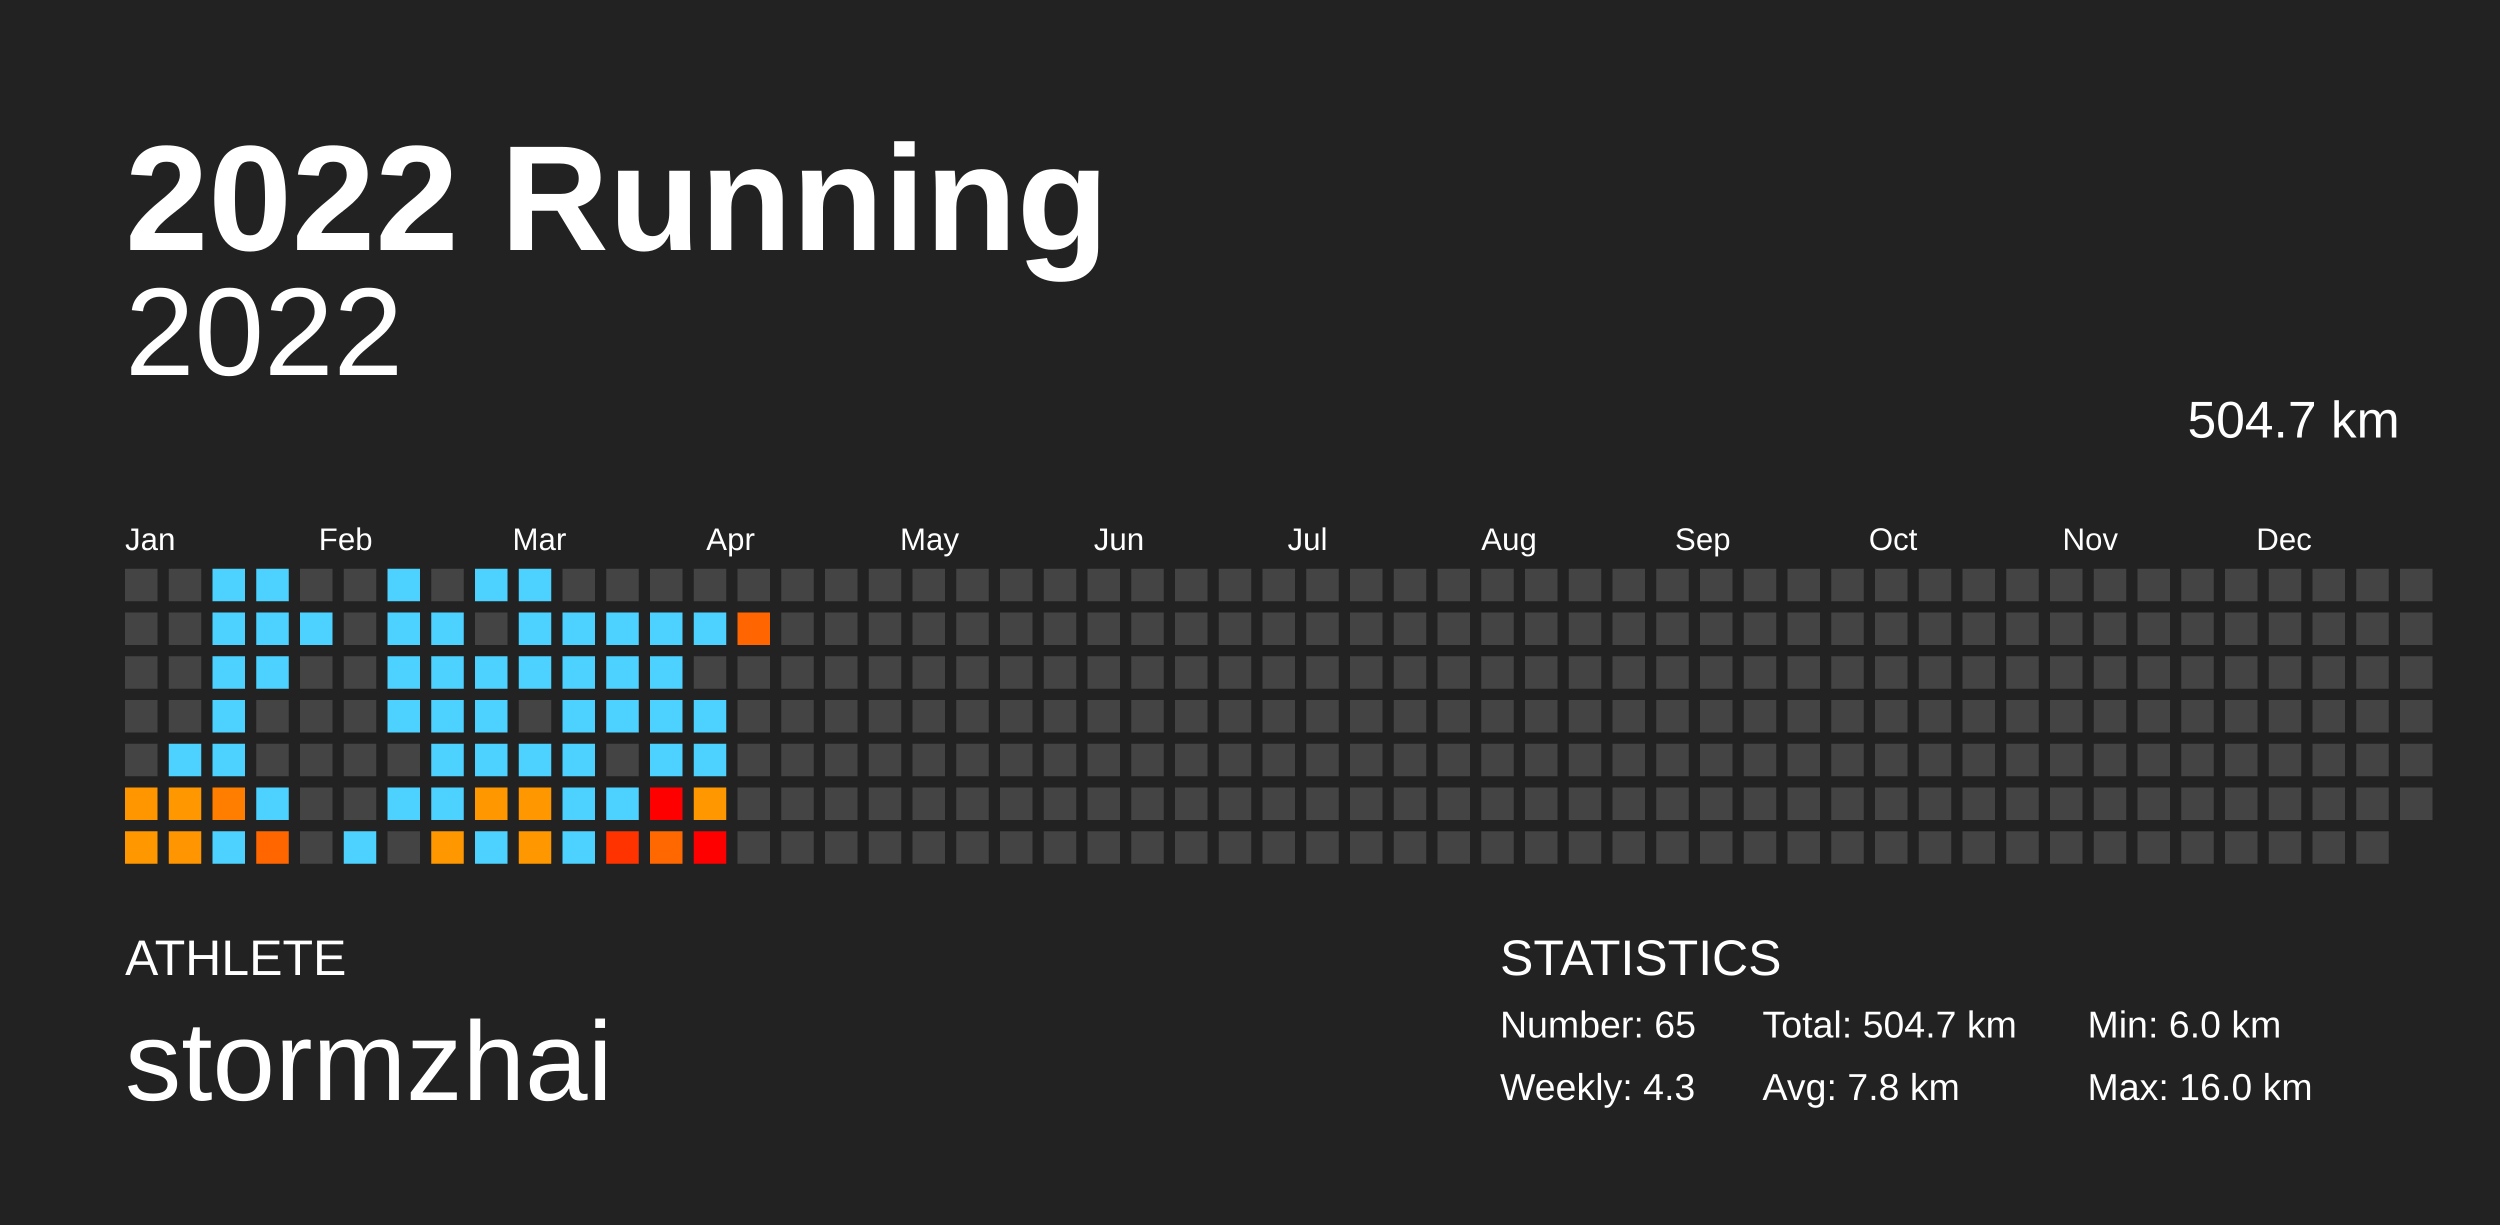
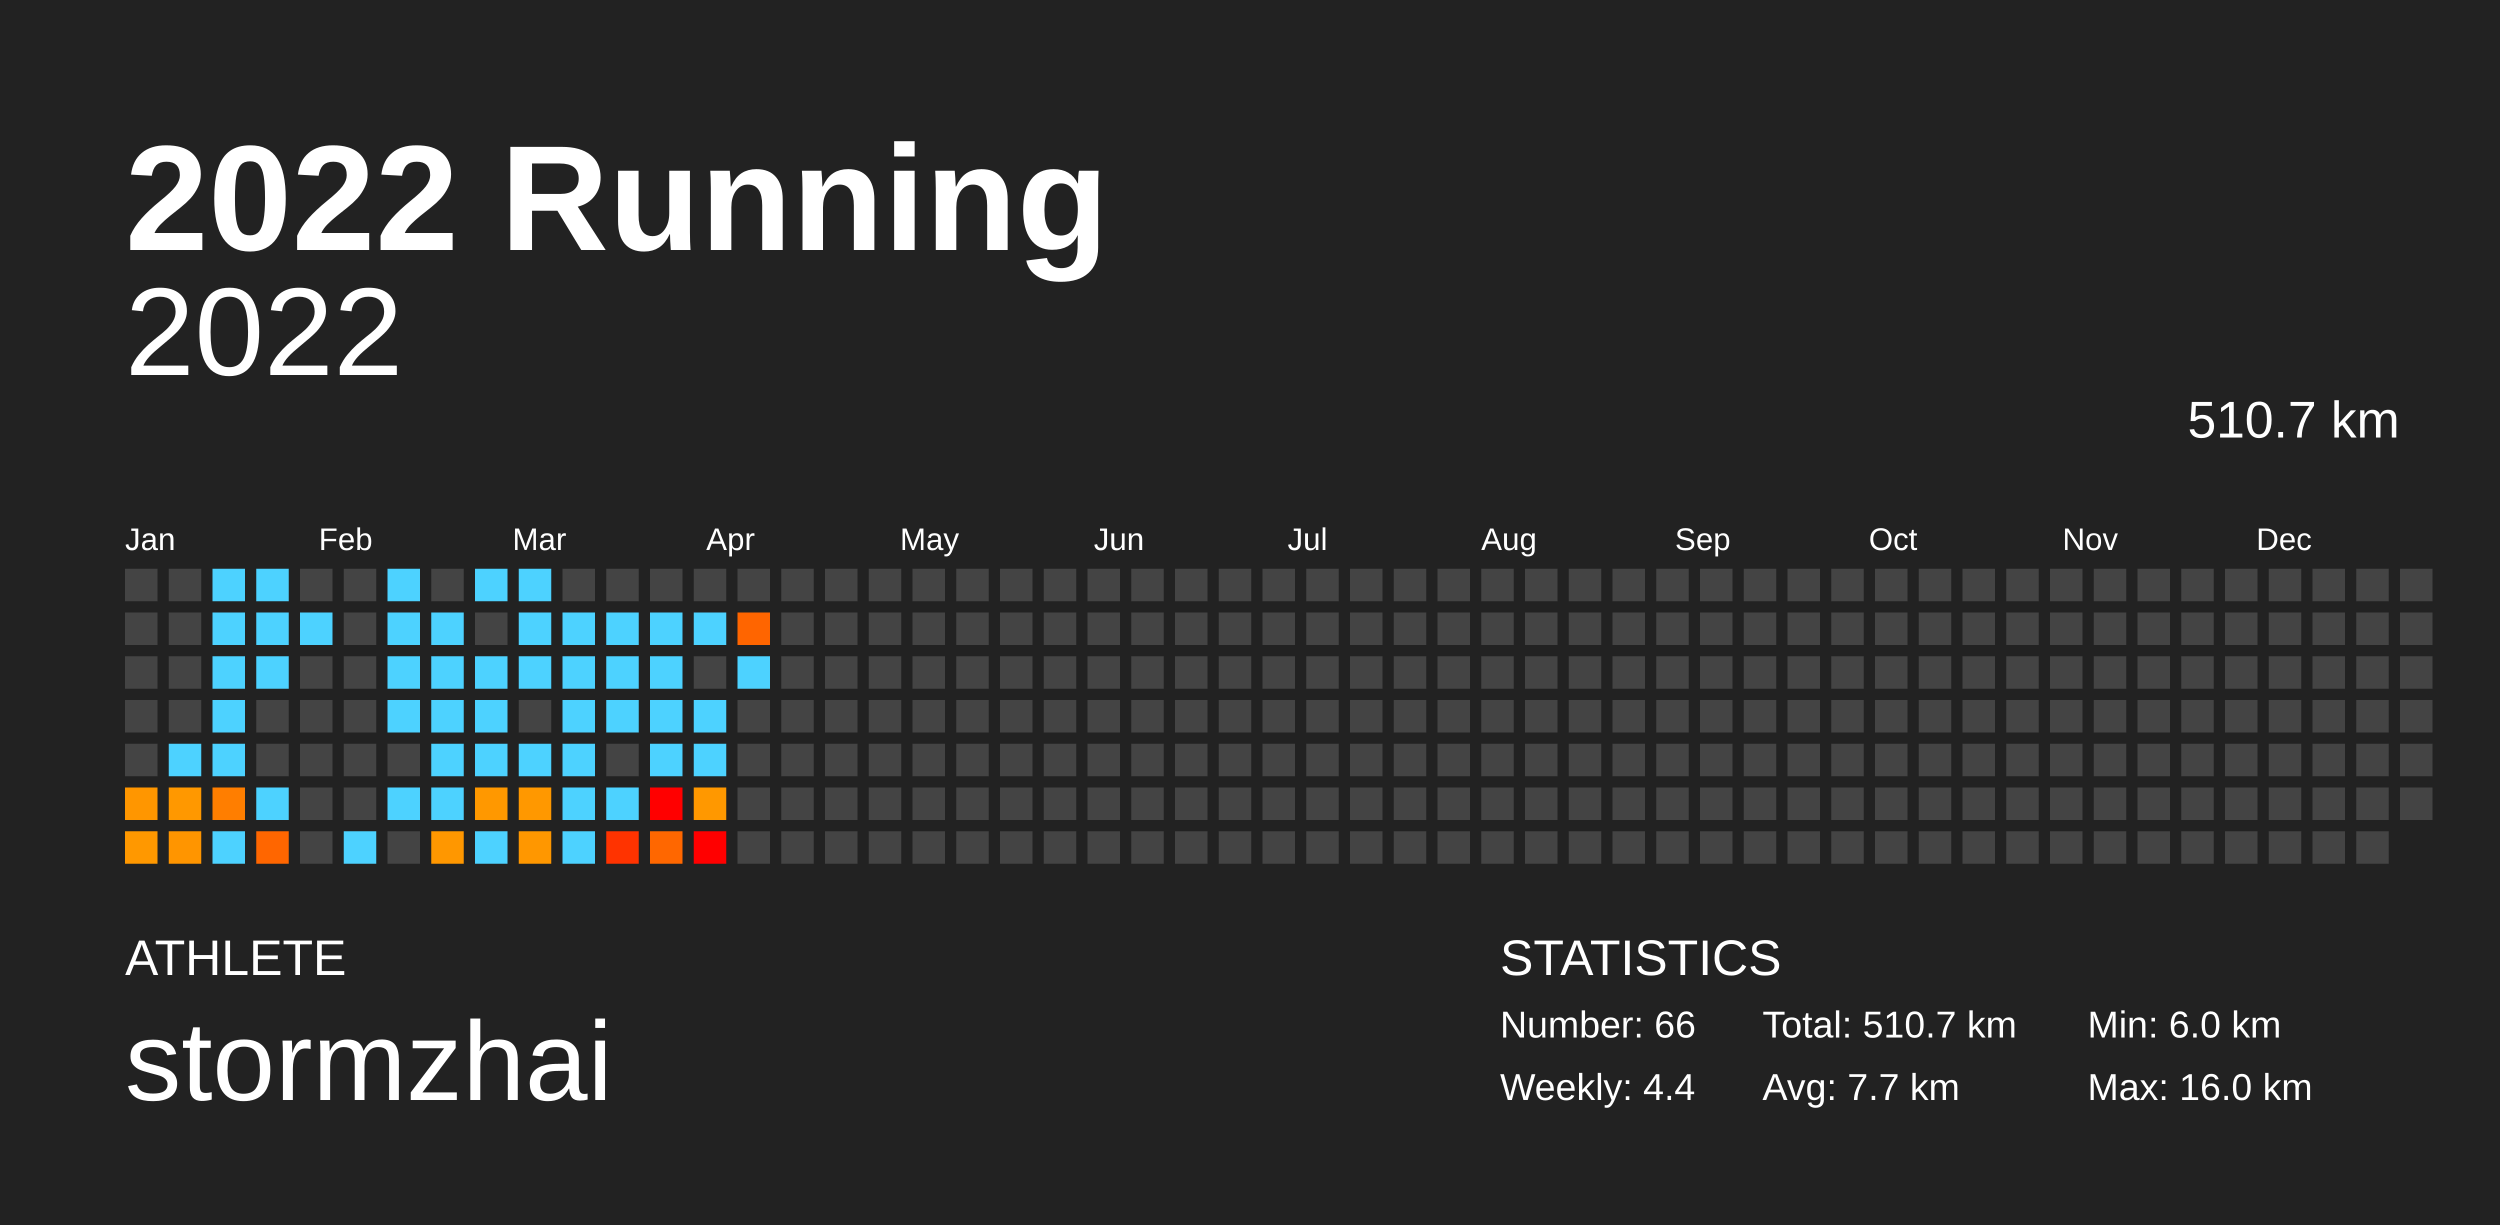
<svg xmlns="http://www.w3.org/2000/svg" baseProfile="full" height="98mm" version="1.1" viewBox="0,0,200,98" width="200mm">
  <defs />
  <rect fill="#222222" height="98" width="200" x="0" y="0" />
  <text fill="#FFFFFF" style="font-size:12px; font-family:Arial; font-weight:bold;" x="10" y="20">2022 Running</text>
  <text fill="#FFFFFF" style="font-size:4px; font-family:Arial" x="10" y="78">ATHLETE</text>
  <text fill="#FFFFFF" style="font-size:9px; font-family:Arial" x="10" y="88">stormzhai</text>
  <text fill="#FFFFFF" style="font-size:4px; font-family:Arial" x="120" y="78">STATISTICS</text>
-   <text fill="#FFFFFF" style="font-size:3px; font-family:Arial" x="120" y="83">Number: 65</text>
-   <text fill="#FFFFFF" style="font-size:3px; font-family:Arial" x="120" y="88">Weekly: 4.3</text>
-   <text fill="#FFFFFF" style="font-size:3px; font-family:Arial" x="141" y="83">Total: 504.7 km</text>
-   <text fill="#FFFFFF" style="font-size:3px; font-family:Arial" x="141" y="88">Avg: 7.8 km</text>
+   <text fill="#FFFFFF" style="font-size:3px; font-family:Arial" x="120" y="83">Number: 66</text>
+   <text fill="#FFFFFF" style="font-size:3px; font-family:Arial" x="120" y="88">Weekly: 4.4</text>
+   <text fill="#FFFFFF" style="font-size:3px; font-family:Arial" x="141" y="83">Total: 510.7 km</text>
+   <text fill="#FFFFFF" style="font-size:3px; font-family:Arial" x="141" y="88">Avg: 7.7 km</text>
  <text fill="#FFFFFF" style="font-size:3px; font-family:Arial" x="167" y="83">Min: 6.0 km</text>
  <text fill="#FFFFFF" style="font-size:3px; font-family:Arial" x="167" y="88">Max: 16.0 km</text>
  <text alignment-baseline="hanging" fill="#FFFFFF" style="font-size:10.0px; font-family:Arial;" x="10" y="30">2022</text>
-   <text alignment-baseline="hanging" fill="#FFFFFF" style="font-size:4.125px; font-family:Arial;" x="175" y="35">504.7 km</text>
+   <text alignment-baseline="hanging" fill="#FFFFFF" style="font-size:4.125px; font-family:Arial;" x="175" y="35">510.7 km</text>
  <text fill="#FFFFFF" style="font-size:2.5px; font-family:Arial" x="10.0" y="44">Jan</text>
  <text fill="#FFFFFF" style="font-size:2.5px; font-family:Arial" x="25.5" y="44">Feb</text>
  <text fill="#FFFFFF" style="font-size:2.5px; font-family:Arial" x="41.0" y="44">Mar</text>
  <text fill="#FFFFFF" style="font-size:2.5px; font-family:Arial" x="56.5" y="44">Apr</text>
  <text fill="#FFFFFF" style="font-size:2.5px; font-family:Arial" x="72.0" y="44">May</text>
  <text fill="#FFFFFF" style="font-size:2.5px; font-family:Arial" x="87.5" y="44">Jun</text>
  <text fill="#FFFFFF" style="font-size:2.5px; font-family:Arial" x="103.0" y="44">Jul</text>
  <text fill="#FFFFFF" style="font-size:2.5px; font-family:Arial" x="118.5" y="44">Aug</text>
  <text fill="#FFFFFF" style="font-size:2.5px; font-family:Arial" x="134.0" y="44">Sep</text>
  <text fill="#FFFFFF" style="font-size:2.5px; font-family:Arial" x="149.5" y="44">Oct</text>
  <text fill="#FFFFFF" style="font-size:2.5px; font-family:Arial" x="165.0" y="44">Nov</text>
  <text fill="#FFFFFF" style="font-size:2.5px; font-family:Arial" x="180.5" y="44">Dec</text>
  <rect fill="#444444" height="2.6" width="2.6" x="10.0" y="45.5" />
  <rect fill="#444444" height="2.6" width="2.6" x="10.0" y="49.0" />
  <rect fill="#444444" height="2.6" width="2.6" x="10.0" y="52.5" />
  <rect fill="#444444" height="2.6" width="2.6" x="10.0" y="56.0" />
  <rect fill="#444444" height="2.6" width="2.6" x="10.0" y="59.5" />
  <rect fill="#ff9600" height="2.6" width="2.6" x="10.0" y="63.0" />
  <rect fill="#ff9800" height="2.6" width="2.6" x="10.0" y="66.5" />
  <rect fill="#444444" height="2.6" width="2.6" x="13.5" y="45.5" />
  <rect fill="#444444" height="2.6" width="2.6" x="13.5" y="49.0" />
  <rect fill="#444444" height="2.6" width="2.6" x="13.5" y="52.5" />
  <rect fill="#444444" height="2.6" width="2.6" x="13.5" y="56.0" />
  <rect fill="#4dd2ff" height="2.6" width="2.6" x="13.5" y="59.5" />
  <rect fill="#ff9800" height="2.6" width="2.6" x="13.5" y="63.0" />
  <rect fill="#ff9500" height="2.6" width="2.6" x="13.5" y="66.5" />
  <rect fill="#4dd2ff" height="2.6" width="2.6" x="17.0" y="45.5" />
  <rect fill="#4dd2ff" height="2.6" width="2.6" x="17.0" y="49.0" />
  <rect fill="#4dd2ff" height="2.6" width="2.6" x="17.0" y="52.5" />
  <rect fill="#4dd2ff" height="2.6" width="2.6" x="17.0" y="56.0" />
  <rect fill="#4dd2ff" height="2.6" width="2.6" x="17.0" y="59.5" />
  <rect fill="#ff7e00" height="2.6" width="2.6" x="17.0" y="63.0" />
  <rect fill="#4dd2ff" height="2.6" width="2.6" x="17.0" y="66.5" />
  <rect fill="#4dd2ff" height="2.6" width="2.6" x="20.5" y="45.5" />
  <rect fill="#4dd2ff" height="2.6" width="2.6" x="20.5" y="49.0" />
  <rect fill="#4dd2ff" height="2.6" width="2.6" x="20.5" y="52.5" />
  <rect fill="#444444" height="2.6" width="2.6" x="20.5" y="56.0" />
  <rect fill="#444444" height="2.6" width="2.6" x="20.5" y="59.5" />
  <rect fill="#4dd2ff" height="2.6" width="2.6" x="20.5" y="63.0" />
  <rect fill="#ff6600" height="2.6" width="2.6" x="20.5" y="66.5" />
  <rect fill="#444444" height="2.6" width="2.6" x="24.0" y="45.5" />
  <rect fill="#4dd2ff" height="2.6" width="2.6" x="24.0" y="49.0" />
  <rect fill="#444444" height="2.6" width="2.6" x="24.0" y="52.5" />
  <rect fill="#444444" height="2.6" width="2.6" x="24.0" y="56.0" />
  <rect fill="#444444" height="2.6" width="2.6" x="24.0" y="59.5" />
  <rect fill="#444444" height="2.6" width="2.6" x="24.0" y="63.0" />
  <rect fill="#444444" height="2.6" width="2.6" x="24.0" y="66.5" />
  <rect fill="#444444" height="2.6" width="2.6" x="27.5" y="45.5" />
  <rect fill="#444444" height="2.6" width="2.6" x="27.5" y="49.0" />
  <rect fill="#444444" height="2.6" width="2.6" x="27.5" y="52.5" />
  <rect fill="#444444" height="2.6" width="2.6" x="27.5" y="56.0" />
  <rect fill="#444444" height="2.6" width="2.6" x="27.5" y="59.5" />
  <rect fill="#444444" height="2.6" width="2.6" x="27.5" y="63.0" />
  <rect fill="#4dd2ff" height="2.6" width="2.6" x="27.5" y="66.5" />
  <rect fill="#4dd2ff" height="2.6" width="2.6" x="31.0" y="45.5" />
  <rect fill="#4dd2ff" height="2.6" width="2.6" x="31.0" y="49.0" />
  <rect fill="#4dd2ff" height="2.6" width="2.6" x="31.0" y="52.5" />
  <rect fill="#4dd2ff" height="2.6" width="2.6" x="31.0" y="56.0" />
  <rect fill="#444444" height="2.6" width="2.6" x="31.0" y="59.5" />
  <rect fill="#4dd2ff" height="2.6" width="2.6" x="31.0" y="63.0" />
  <rect fill="#444444" height="2.6" width="2.6" x="31.0" y="66.5" />
  <rect fill="#444444" height="2.6" width="2.6" x="34.5" y="45.5" />
  <rect fill="#4dd2ff" height="2.6" width="2.6" x="34.5" y="49.0" />
  <rect fill="#4dd2ff" height="2.6" width="2.6" x="34.5" y="52.5" />
  <rect fill="#4dd2ff" height="2.6" width="2.6" x="34.5" y="56.0" />
  <rect fill="#4dd2ff" height="2.6" width="2.6" x="34.5" y="59.5" />
  <rect fill="#4dd2ff" height="2.6" width="2.6" x="34.5" y="63.0" />
  <rect fill="#ff9700" height="2.6" width="2.6" x="34.5" y="66.5" />
  <rect fill="#4dd2ff" height="2.6" width="2.6" x="38.0" y="45.5" />
  <rect fill="#444444" height="2.6" width="2.6" x="38.0" y="49.0" />
  <rect fill="#4dd2ff" height="2.6" width="2.6" x="38.0" y="52.5" />
  <rect fill="#4dd2ff" height="2.6" width="2.6" x="38.0" y="56.0" />
  <rect fill="#4dd2ff" height="2.6" width="2.6" x="38.0" y="59.5" />
  <rect fill="#ff9800" height="2.6" width="2.6" x="38.0" y="63.0" />
  <rect fill="#4dd2ff" height="2.6" width="2.6" x="38.0" y="66.5" />
  <rect fill="#4dd2ff" height="2.6" width="2.6" x="41.5" y="45.5" />
  <rect fill="#4dd2ff" height="2.6" width="2.6" x="41.5" y="49.0" />
  <rect fill="#4dd2ff" height="2.6" width="2.6" x="41.5" y="52.5" />
  <rect fill="#444444" height="2.6" width="2.6" x="41.5" y="56.0" />
  <rect fill="#4dd2ff" height="2.6" width="2.6" x="41.5" y="59.5" />
  <rect fill="#ff9800" height="2.6" width="2.6" x="41.5" y="63.0" />
  <rect fill="#ff9700" height="2.6" width="2.6" x="41.5" y="66.5" />
  <rect fill="#444444" height="2.6" width="2.6" x="45.0" y="45.5" />
  <rect fill="#4dd2ff" height="2.6" width="2.6" x="45.0" y="49.0" />
  <rect fill="#4dd2ff" height="2.6" width="2.6" x="45.0" y="52.5" />
  <rect fill="#4dd2ff" height="2.6" width="2.6" x="45.0" y="56.0" />
  <rect fill="#4dd2ff" height="2.6" width="2.6" x="45.0" y="59.5" />
  <rect fill="#4dd2ff" height="2.6" width="2.6" x="45.0" y="63.0" />
  <rect fill="#4dd2ff" height="2.6" width="2.6" x="45.0" y="66.5" />
  <rect fill="#444444" height="2.6" width="2.6" x="48.5" y="45.5" />
  <rect fill="#4dd2ff" height="2.6" width="2.6" x="48.5" y="49.0" />
  <rect fill="#4dd2ff" height="2.6" width="2.6" x="48.5" y="52.5" />
  <rect fill="#4dd2ff" height="2.6" width="2.6" x="48.5" y="56.0" />
  <rect fill="#444444" height="2.6" width="2.6" x="48.5" y="59.5" />
  <rect fill="#4dd2ff" height="2.6" width="2.6" x="48.5" y="63.0" />
  <rect fill="#ff3300" height="2.6" width="2.6" x="48.5" y="66.5" />
  <rect fill="#444444" height="2.6" width="2.6" x="52.0" y="45.5" />
  <rect fill="#4dd2ff" height="2.6" width="2.6" x="52.0" y="49.0" />
  <rect fill="#4dd2ff" height="2.6" width="2.6" x="52.0" y="52.5" />
  <rect fill="#4dd2ff" height="2.6" width="2.6" x="52.0" y="56.0" />
  <rect fill="#4dd2ff" height="2.6" width="2.6" x="52.0" y="59.5" />
  <rect fill="#ff0000" height="2.6" width="2.6" x="52.0" y="63.0" />
  <rect fill="#ff6700" height="2.6" width="2.6" x="52.0" y="66.5" />
  <rect fill="#444444" height="2.6" width="2.6" x="55.5" y="45.5" />
  <rect fill="#4dd2ff" height="2.6" width="2.6" x="55.5" y="49.0" />
  <rect fill="#444444" height="2.6" width="2.6" x="55.5" y="52.5" />
  <rect fill="#4dd2ff" height="2.6" width="2.6" x="55.5" y="56.0" />
  <rect fill="#4dd2ff" height="2.6" width="2.6" x="55.5" y="59.5" />
  <rect fill="#ff9800" height="2.6" width="2.6" x="55.5" y="63.0" />
  <rect fill="#ff0000" height="2.6" width="2.6" x="55.5" y="66.5" />
  <rect fill="#444444" height="2.6" width="2.6" x="59.0" y="45.5" />
  <rect fill="#ff6500" height="2.6" width="2.6" x="59.0" y="49.0" />
-   <rect fill="#444444" height="2.6" width="2.6" x="59.0" y="52.5" />
+   <rect fill="#4dd2ff" height="2.6" width="2.6" x="59.0" y="52.5" />
  <rect fill="#444444" height="2.6" width="2.6" x="59.0" y="56.0" />
  <rect fill="#444444" height="2.6" width="2.6" x="59.0" y="59.5" />
  <rect fill="#444444" height="2.6" width="2.6" x="59.0" y="63.0" />
  <rect fill="#444444" height="2.6" width="2.6" x="59.0" y="66.5" />
  <rect fill="#444444" height="2.6" width="2.6" x="62.5" y="45.5" />
  <rect fill="#444444" height="2.6" width="2.6" x="62.5" y="49.0" />
  <rect fill="#444444" height="2.6" width="2.6" x="62.5" y="52.5" />
  <rect fill="#444444" height="2.6" width="2.6" x="62.5" y="56.0" />
  <rect fill="#444444" height="2.6" width="2.6" x="62.5" y="59.5" />
  <rect fill="#444444" height="2.6" width="2.6" x="62.5" y="63.0" />
  <rect fill="#444444" height="2.6" width="2.6" x="62.5" y="66.5" />
  <rect fill="#444444" height="2.6" width="2.6" x="66.0" y="45.5" />
  <rect fill="#444444" height="2.6" width="2.6" x="66.0" y="49.0" />
  <rect fill="#444444" height="2.6" width="2.6" x="66.0" y="52.5" />
  <rect fill="#444444" height="2.6" width="2.6" x="66.0" y="56.0" />
  <rect fill="#444444" height="2.6" width="2.6" x="66.0" y="59.5" />
  <rect fill="#444444" height="2.6" width="2.6" x="66.0" y="63.0" />
  <rect fill="#444444" height="2.6" width="2.6" x="66.0" y="66.5" />
  <rect fill="#444444" height="2.6" width="2.6" x="69.5" y="45.5" />
  <rect fill="#444444" height="2.6" width="2.6" x="69.5" y="49.0" />
  <rect fill="#444444" height="2.6" width="2.6" x="69.5" y="52.5" />
  <rect fill="#444444" height="2.6" width="2.6" x="69.5" y="56.0" />
  <rect fill="#444444" height="2.6" width="2.6" x="69.5" y="59.5" />
  <rect fill="#444444" height="2.6" width="2.6" x="69.5" y="63.0" />
  <rect fill="#444444" height="2.6" width="2.6" x="69.5" y="66.5" />
  <rect fill="#444444" height="2.6" width="2.6" x="73.0" y="45.5" />
  <rect fill="#444444" height="2.6" width="2.6" x="73.0" y="49.0" />
  <rect fill="#444444" height="2.6" width="2.6" x="73.0" y="52.5" />
  <rect fill="#444444" height="2.6" width="2.6" x="73.0" y="56.0" />
  <rect fill="#444444" height="2.6" width="2.6" x="73.0" y="59.5" />
  <rect fill="#444444" height="2.6" width="2.6" x="73.0" y="63.0" />
  <rect fill="#444444" height="2.6" width="2.6" x="73.0" y="66.5" />
  <rect fill="#444444" height="2.6" width="2.6" x="76.5" y="45.5" />
  <rect fill="#444444" height="2.6" width="2.6" x="76.5" y="49.0" />
  <rect fill="#444444" height="2.6" width="2.6" x="76.5" y="52.5" />
  <rect fill="#444444" height="2.6" width="2.6" x="76.5" y="56.0" />
  <rect fill="#444444" height="2.6" width="2.6" x="76.5" y="59.5" />
  <rect fill="#444444" height="2.6" width="2.6" x="76.5" y="63.0" />
  <rect fill="#444444" height="2.6" width="2.6" x="76.5" y="66.5" />
  <rect fill="#444444" height="2.6" width="2.6" x="80.0" y="45.5" />
  <rect fill="#444444" height="2.6" width="2.6" x="80.0" y="49.0" />
  <rect fill="#444444" height="2.6" width="2.6" x="80.0" y="52.5" />
  <rect fill="#444444" height="2.6" width="2.6" x="80.0" y="56.0" />
  <rect fill="#444444" height="2.6" width="2.6" x="80.0" y="59.5" />
  <rect fill="#444444" height="2.6" width="2.6" x="80.0" y="63.0" />
  <rect fill="#444444" height="2.6" width="2.6" x="80.0" y="66.5" />
  <rect fill="#444444" height="2.6" width="2.6" x="83.5" y="45.5" />
  <rect fill="#444444" height="2.6" width="2.6" x="83.5" y="49.0" />
  <rect fill="#444444" height="2.6" width="2.6" x="83.5" y="52.5" />
  <rect fill="#444444" height="2.6" width="2.6" x="83.5" y="56.0" />
  <rect fill="#444444" height="2.6" width="2.6" x="83.5" y="59.5" />
  <rect fill="#444444" height="2.6" width="2.6" x="83.5" y="63.0" />
  <rect fill="#444444" height="2.6" width="2.6" x="83.5" y="66.5" />
  <rect fill="#444444" height="2.6" width="2.6" x="87.0" y="45.5" />
  <rect fill="#444444" height="2.6" width="2.6" x="87.0" y="49.0" />
  <rect fill="#444444" height="2.6" width="2.6" x="87.0" y="52.5" />
  <rect fill="#444444" height="2.6" width="2.6" x="87.0" y="56.0" />
  <rect fill="#444444" height="2.6" width="2.6" x="87.0" y="59.5" />
  <rect fill="#444444" height="2.6" width="2.6" x="87.0" y="63.0" />
  <rect fill="#444444" height="2.6" width="2.6" x="87.0" y="66.5" />
  <rect fill="#444444" height="2.6" width="2.6" x="90.5" y="45.5" />
  <rect fill="#444444" height="2.6" width="2.6" x="90.5" y="49.0" />
  <rect fill="#444444" height="2.6" width="2.6" x="90.5" y="52.5" />
  <rect fill="#444444" height="2.6" width="2.6" x="90.5" y="56.0" />
  <rect fill="#444444" height="2.6" width="2.6" x="90.5" y="59.5" />
  <rect fill="#444444" height="2.6" width="2.6" x="90.5" y="63.0" />
  <rect fill="#444444" height="2.6" width="2.6" x="90.5" y="66.5" />
  <rect fill="#444444" height="2.6" width="2.6" x="94.0" y="45.5" />
  <rect fill="#444444" height="2.6" width="2.6" x="94.0" y="49.0" />
  <rect fill="#444444" height="2.6" width="2.6" x="94.0" y="52.5" />
  <rect fill="#444444" height="2.6" width="2.6" x="94.0" y="56.0" />
  <rect fill="#444444" height="2.6" width="2.6" x="94.0" y="59.5" />
  <rect fill="#444444" height="2.6" width="2.6" x="94.0" y="63.0" />
  <rect fill="#444444" height="2.6" width="2.6" x="94.0" y="66.5" />
  <rect fill="#444444" height="2.6" width="2.6" x="97.5" y="45.5" />
  <rect fill="#444444" height="2.6" width="2.6" x="97.5" y="49.0" />
  <rect fill="#444444" height="2.6" width="2.6" x="97.5" y="52.5" />
  <rect fill="#444444" height="2.6" width="2.6" x="97.5" y="56.0" />
  <rect fill="#444444" height="2.6" width="2.6" x="97.5" y="59.5" />
  <rect fill="#444444" height="2.6" width="2.6" x="97.5" y="63.0" />
  <rect fill="#444444" height="2.6" width="2.6" x="97.5" y="66.5" />
  <rect fill="#444444" height="2.6" width="2.6" x="101.0" y="45.5" />
  <rect fill="#444444" height="2.6" width="2.6" x="101.0" y="49.0" />
  <rect fill="#444444" height="2.6" width="2.6" x="101.0" y="52.5" />
  <rect fill="#444444" height="2.6" width="2.6" x="101.0" y="56.0" />
  <rect fill="#444444" height="2.6" width="2.6" x="101.0" y="59.5" />
  <rect fill="#444444" height="2.6" width="2.6" x="101.0" y="63.0" />
  <rect fill="#444444" height="2.6" width="2.6" x="101.0" y="66.5" />
  <rect fill="#444444" height="2.6" width="2.6" x="104.5" y="45.5" />
  <rect fill="#444444" height="2.6" width="2.6" x="104.5" y="49.0" />
  <rect fill="#444444" height="2.6" width="2.6" x="104.5" y="52.5" />
  <rect fill="#444444" height="2.6" width="2.6" x="104.5" y="56.0" />
  <rect fill="#444444" height="2.6" width="2.6" x="104.5" y="59.5" />
  <rect fill="#444444" height="2.6" width="2.6" x="104.5" y="63.0" />
  <rect fill="#444444" height="2.6" width="2.6" x="104.5" y="66.5" />
  <rect fill="#444444" height="2.6" width="2.6" x="108.0" y="45.5" />
  <rect fill="#444444" height="2.6" width="2.6" x="108.0" y="49.0" />
  <rect fill="#444444" height="2.6" width="2.6" x="108.0" y="52.5" />
  <rect fill="#444444" height="2.6" width="2.6" x="108.0" y="56.0" />
  <rect fill="#444444" height="2.6" width="2.6" x="108.0" y="59.5" />
  <rect fill="#444444" height="2.6" width="2.6" x="108.0" y="63.0" />
  <rect fill="#444444" height="2.6" width="2.6" x="108.0" y="66.5" />
  <rect fill="#444444" height="2.6" width="2.6" x="111.5" y="45.5" />
  <rect fill="#444444" height="2.6" width="2.6" x="111.5" y="49.0" />
  <rect fill="#444444" height="2.6" width="2.6" x="111.5" y="52.5" />
  <rect fill="#444444" height="2.6" width="2.6" x="111.5" y="56.0" />
  <rect fill="#444444" height="2.6" width="2.6" x="111.5" y="59.5" />
  <rect fill="#444444" height="2.6" width="2.6" x="111.5" y="63.0" />
  <rect fill="#444444" height="2.6" width="2.6" x="111.5" y="66.5" />
  <rect fill="#444444" height="2.6" width="2.6" x="115.0" y="45.5" />
  <rect fill="#444444" height="2.6" width="2.6" x="115.0" y="49.0" />
  <rect fill="#444444" height="2.6" width="2.6" x="115.0" y="52.5" />
  <rect fill="#444444" height="2.6" width="2.6" x="115.0" y="56.0" />
  <rect fill="#444444" height="2.6" width="2.6" x="115.0" y="59.5" />
  <rect fill="#444444" height="2.6" width="2.6" x="115.0" y="63.0" />
  <rect fill="#444444" height="2.6" width="2.6" x="115.0" y="66.5" />
  <rect fill="#444444" height="2.6" width="2.6" x="118.5" y="45.5" />
  <rect fill="#444444" height="2.6" width="2.6" x="118.5" y="49.0" />
  <rect fill="#444444" height="2.6" width="2.6" x="118.5" y="52.5" />
  <rect fill="#444444" height="2.6" width="2.6" x="118.5" y="56.0" />
  <rect fill="#444444" height="2.6" width="2.6" x="118.5" y="59.5" />
  <rect fill="#444444" height="2.6" width="2.6" x="118.5" y="63.0" />
  <rect fill="#444444" height="2.6" width="2.6" x="118.5" y="66.5" />
  <rect fill="#444444" height="2.6" width="2.6" x="122.0" y="45.5" />
  <rect fill="#444444" height="2.6" width="2.6" x="122.0" y="49.0" />
  <rect fill="#444444" height="2.6" width="2.6" x="122.0" y="52.5" />
  <rect fill="#444444" height="2.6" width="2.6" x="122.0" y="56.0" />
  <rect fill="#444444" height="2.6" width="2.6" x="122.0" y="59.5" />
  <rect fill="#444444" height="2.6" width="2.6" x="122.0" y="63.0" />
  <rect fill="#444444" height="2.6" width="2.6" x="122.0" y="66.5" />
  <rect fill="#444444" height="2.6" width="2.6" x="125.5" y="45.5" />
  <rect fill="#444444" height="2.6" width="2.6" x="125.5" y="49.0" />
  <rect fill="#444444" height="2.6" width="2.6" x="125.5" y="52.5" />
  <rect fill="#444444" height="2.6" width="2.6" x="125.5" y="56.0" />
  <rect fill="#444444" height="2.6" width="2.6" x="125.5" y="59.5" />
  <rect fill="#444444" height="2.6" width="2.6" x="125.5" y="63.0" />
  <rect fill="#444444" height="2.6" width="2.6" x="125.5" y="66.5" />
  <rect fill="#444444" height="2.6" width="2.6" x="129.0" y="45.5" />
  <rect fill="#444444" height="2.6" width="2.6" x="129.0" y="49.0" />
  <rect fill="#444444" height="2.6" width="2.6" x="129.0" y="52.5" />
  <rect fill="#444444" height="2.6" width="2.6" x="129.0" y="56.0" />
  <rect fill="#444444" height="2.6" width="2.6" x="129.0" y="59.5" />
  <rect fill="#444444" height="2.6" width="2.6" x="129.0" y="63.0" />
  <rect fill="#444444" height="2.6" width="2.6" x="129.0" y="66.5" />
  <rect fill="#444444" height="2.6" width="2.6" x="132.5" y="45.5" />
  <rect fill="#444444" height="2.6" width="2.6" x="132.5" y="49.0" />
  <rect fill="#444444" height="2.6" width="2.6" x="132.5" y="52.5" />
  <rect fill="#444444" height="2.6" width="2.6" x="132.5" y="56.0" />
  <rect fill="#444444" height="2.6" width="2.6" x="132.5" y="59.5" />
  <rect fill="#444444" height="2.6" width="2.6" x="132.5" y="63.0" />
  <rect fill="#444444" height="2.6" width="2.6" x="132.5" y="66.5" />
  <rect fill="#444444" height="2.6" width="2.6" x="136.0" y="45.5" />
  <rect fill="#444444" height="2.6" width="2.6" x="136.0" y="49.0" />
  <rect fill="#444444" height="2.6" width="2.6" x="136.0" y="52.5" />
  <rect fill="#444444" height="2.6" width="2.6" x="136.0" y="56.0" />
  <rect fill="#444444" height="2.6" width="2.6" x="136.0" y="59.5" />
  <rect fill="#444444" height="2.6" width="2.6" x="136.0" y="63.0" />
  <rect fill="#444444" height="2.6" width="2.6" x="136.0" y="66.5" />
  <rect fill="#444444" height="2.6" width="2.6" x="139.5" y="45.5" />
  <rect fill="#444444" height="2.6" width="2.6" x="139.5" y="49.0" />
  <rect fill="#444444" height="2.6" width="2.6" x="139.5" y="52.5" />
  <rect fill="#444444" height="2.6" width="2.6" x="139.5" y="56.0" />
  <rect fill="#444444" height="2.6" width="2.6" x="139.5" y="59.5" />
  <rect fill="#444444" height="2.6" width="2.6" x="139.5" y="63.0" />
  <rect fill="#444444" height="2.6" width="2.6" x="139.5" y="66.5" />
  <rect fill="#444444" height="2.6" width="2.6" x="143.0" y="45.5" />
  <rect fill="#444444" height="2.6" width="2.6" x="143.0" y="49.0" />
  <rect fill="#444444" height="2.6" width="2.6" x="143.0" y="52.5" />
  <rect fill="#444444" height="2.6" width="2.6" x="143.0" y="56.0" />
  <rect fill="#444444" height="2.6" width="2.6" x="143.0" y="59.5" />
  <rect fill="#444444" height="2.6" width="2.6" x="143.0" y="63.0" />
  <rect fill="#444444" height="2.6" width="2.6" x="143.0" y="66.5" />
  <rect fill="#444444" height="2.6" width="2.6" x="146.5" y="45.5" />
  <rect fill="#444444" height="2.6" width="2.6" x="146.5" y="49.0" />
  <rect fill="#444444" height="2.6" width="2.6" x="146.5" y="52.5" />
  <rect fill="#444444" height="2.6" width="2.6" x="146.5" y="56.0" />
  <rect fill="#444444" height="2.6" width="2.6" x="146.5" y="59.5" />
  <rect fill="#444444" height="2.6" width="2.6" x="146.5" y="63.0" />
  <rect fill="#444444" height="2.6" width="2.6" x="146.5" y="66.5" />
  <rect fill="#444444" height="2.6" width="2.6" x="150.0" y="45.5" />
  <rect fill="#444444" height="2.6" width="2.6" x="150.0" y="49.0" />
  <rect fill="#444444" height="2.6" width="2.6" x="150.0" y="52.5" />
  <rect fill="#444444" height="2.6" width="2.6" x="150.0" y="56.0" />
  <rect fill="#444444" height="2.6" width="2.6" x="150.0" y="59.5" />
  <rect fill="#444444" height="2.6" width="2.6" x="150.0" y="63.0" />
  <rect fill="#444444" height="2.6" width="2.6" x="150.0" y="66.5" />
  <rect fill="#444444" height="2.6" width="2.6" x="153.5" y="45.5" />
  <rect fill="#444444" height="2.6" width="2.6" x="153.5" y="49.0" />
  <rect fill="#444444" height="2.6" width="2.6" x="153.5" y="52.5" />
  <rect fill="#444444" height="2.6" width="2.6" x="153.5" y="56.0" />
  <rect fill="#444444" height="2.6" width="2.6" x="153.5" y="59.5" />
  <rect fill="#444444" height="2.6" width="2.6" x="153.5" y="63.0" />
  <rect fill="#444444" height="2.6" width="2.6" x="153.5" y="66.5" />
  <rect fill="#444444" height="2.6" width="2.6" x="157.0" y="45.5" />
  <rect fill="#444444" height="2.6" width="2.6" x="157.0" y="49.0" />
  <rect fill="#444444" height="2.6" width="2.6" x="157.0" y="52.5" />
  <rect fill="#444444" height="2.6" width="2.6" x="157.0" y="56.0" />
  <rect fill="#444444" height="2.6" width="2.6" x="157.0" y="59.5" />
  <rect fill="#444444" height="2.6" width="2.6" x="157.0" y="63.0" />
  <rect fill="#444444" height="2.6" width="2.6" x="157.0" y="66.5" />
  <rect fill="#444444" height="2.6" width="2.6" x="160.5" y="45.5" />
  <rect fill="#444444" height="2.6" width="2.6" x="160.5" y="49.0" />
  <rect fill="#444444" height="2.6" width="2.6" x="160.5" y="52.5" />
  <rect fill="#444444" height="2.6" width="2.6" x="160.5" y="56.0" />
  <rect fill="#444444" height="2.6" width="2.6" x="160.5" y="59.5" />
  <rect fill="#444444" height="2.6" width="2.6" x="160.5" y="63.0" />
  <rect fill="#444444" height="2.6" width="2.6" x="160.5" y="66.5" />
  <rect fill="#444444" height="2.6" width="2.6" x="164.0" y="45.5" />
  <rect fill="#444444" height="2.6" width="2.6" x="164.0" y="49.0" />
  <rect fill="#444444" height="2.6" width="2.6" x="164.0" y="52.5" />
  <rect fill="#444444" height="2.6" width="2.6" x="164.0" y="56.0" />
  <rect fill="#444444" height="2.6" width="2.6" x="164.0" y="59.5" />
  <rect fill="#444444" height="2.6" width="2.6" x="164.0" y="63.0" />
  <rect fill="#444444" height="2.6" width="2.6" x="164.0" y="66.5" />
  <rect fill="#444444" height="2.6" width="2.6" x="167.5" y="45.5" />
  <rect fill="#444444" height="2.6" width="2.6" x="167.5" y="49.0" />
  <rect fill="#444444" height="2.6" width="2.6" x="167.5" y="52.5" />
  <rect fill="#444444" height="2.6" width="2.6" x="167.5" y="56.0" />
  <rect fill="#444444" height="2.6" width="2.6" x="167.5" y="59.5" />
  <rect fill="#444444" height="2.6" width="2.6" x="167.5" y="63.0" />
  <rect fill="#444444" height="2.6" width="2.6" x="167.5" y="66.5" />
  <rect fill="#444444" height="2.6" width="2.6" x="171.0" y="45.5" />
  <rect fill="#444444" height="2.6" width="2.6" x="171.0" y="49.0" />
  <rect fill="#444444" height="2.6" width="2.6" x="171.0" y="52.5" />
  <rect fill="#444444" height="2.6" width="2.6" x="171.0" y="56.0" />
  <rect fill="#444444" height="2.6" width="2.6" x="171.0" y="59.5" />
  <rect fill="#444444" height="2.6" width="2.6" x="171.0" y="63.0" />
  <rect fill="#444444" height="2.6" width="2.6" x="171.0" y="66.5" />
  <rect fill="#444444" height="2.6" width="2.6" x="174.5" y="45.5" />
  <rect fill="#444444" height="2.6" width="2.6" x="174.5" y="49.0" />
  <rect fill="#444444" height="2.6" width="2.6" x="174.5" y="52.5" />
  <rect fill="#444444" height="2.6" width="2.6" x="174.5" y="56.0" />
  <rect fill="#444444" height="2.6" width="2.6" x="174.5" y="59.5" />
  <rect fill="#444444" height="2.6" width="2.6" x="174.5" y="63.0" />
  <rect fill="#444444" height="2.6" width="2.6" x="174.5" y="66.5" />
  <rect fill="#444444" height="2.6" width="2.6" x="178.0" y="45.5" />
  <rect fill="#444444" height="2.6" width="2.6" x="178.0" y="49.0" />
  <rect fill="#444444" height="2.6" width="2.6" x="178.0" y="52.5" />
  <rect fill="#444444" height="2.6" width="2.6" x="178.0" y="56.0" />
  <rect fill="#444444" height="2.6" width="2.6" x="178.0" y="59.5" />
  <rect fill="#444444" height="2.6" width="2.6" x="178.0" y="63.0" />
  <rect fill="#444444" height="2.6" width="2.6" x="178.0" y="66.5" />
  <rect fill="#444444" height="2.6" width="2.6" x="181.5" y="45.5" />
  <rect fill="#444444" height="2.6" width="2.6" x="181.5" y="49.0" />
  <rect fill="#444444" height="2.6" width="2.6" x="181.5" y="52.5" />
  <rect fill="#444444" height="2.6" width="2.6" x="181.5" y="56.0" />
  <rect fill="#444444" height="2.6" width="2.6" x="181.5" y="59.5" />
  <rect fill="#444444" height="2.6" width="2.6" x="181.5" y="63.0" />
  <rect fill="#444444" height="2.6" width="2.6" x="181.5" y="66.5" />
  <rect fill="#444444" height="2.6" width="2.6" x="185.0" y="45.5" />
  <rect fill="#444444" height="2.6" width="2.6" x="185.0" y="49.0" />
  <rect fill="#444444" height="2.6" width="2.6" x="185.0" y="52.5" />
  <rect fill="#444444" height="2.6" width="2.6" x="185.0" y="56.0" />
  <rect fill="#444444" height="2.6" width="2.6" x="185.0" y="59.5" />
  <rect fill="#444444" height="2.6" width="2.6" x="185.0" y="63.0" />
  <rect fill="#444444" height="2.6" width="2.6" x="185.0" y="66.5" />
  <rect fill="#444444" height="2.6" width="2.6" x="188.5" y="45.5" />
  <rect fill="#444444" height="2.6" width="2.6" x="188.5" y="49.0" />
  <rect fill="#444444" height="2.6" width="2.6" x="188.5" y="52.5" />
  <rect fill="#444444" height="2.6" width="2.6" x="188.5" y="56.0" />
  <rect fill="#444444" height="2.6" width="2.6" x="188.5" y="59.5" />
  <rect fill="#444444" height="2.6" width="2.6" x="188.5" y="63.0" />
  <rect fill="#444444" height="2.6" width="2.6" x="188.5" y="66.5" />
  <rect fill="#444444" height="2.6" width="2.6" x="192.0" y="45.5" />
  <rect fill="#444444" height="2.6" width="2.6" x="192.0" y="49.0" />
  <rect fill="#444444" height="2.6" width="2.6" x="192.0" y="52.5" />
  <rect fill="#444444" height="2.6" width="2.6" x="192.0" y="56.0" />
  <rect fill="#444444" height="2.6" width="2.6" x="192.0" y="59.5" />
  <rect fill="#444444" height="2.6" width="2.6" x="192.0" y="63.0" />
</svg>
